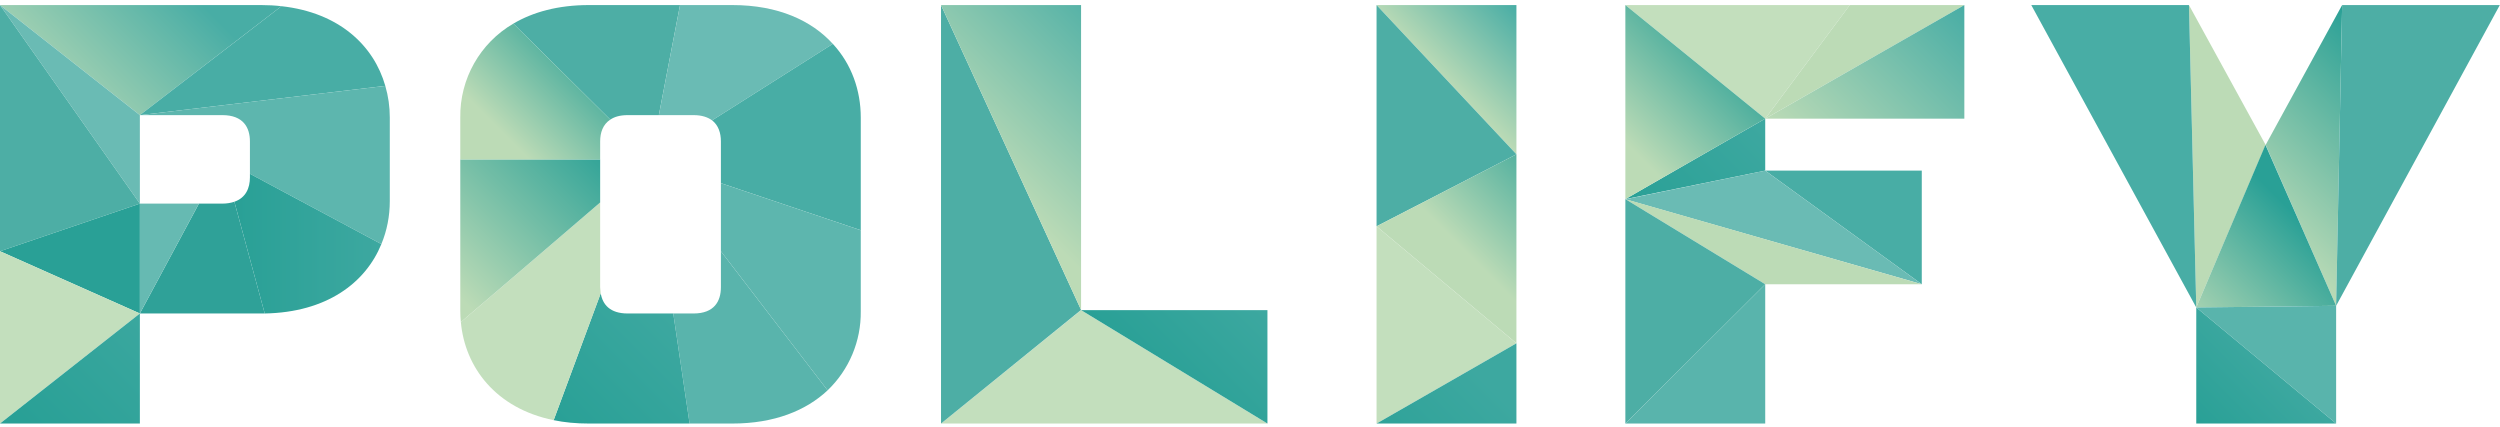
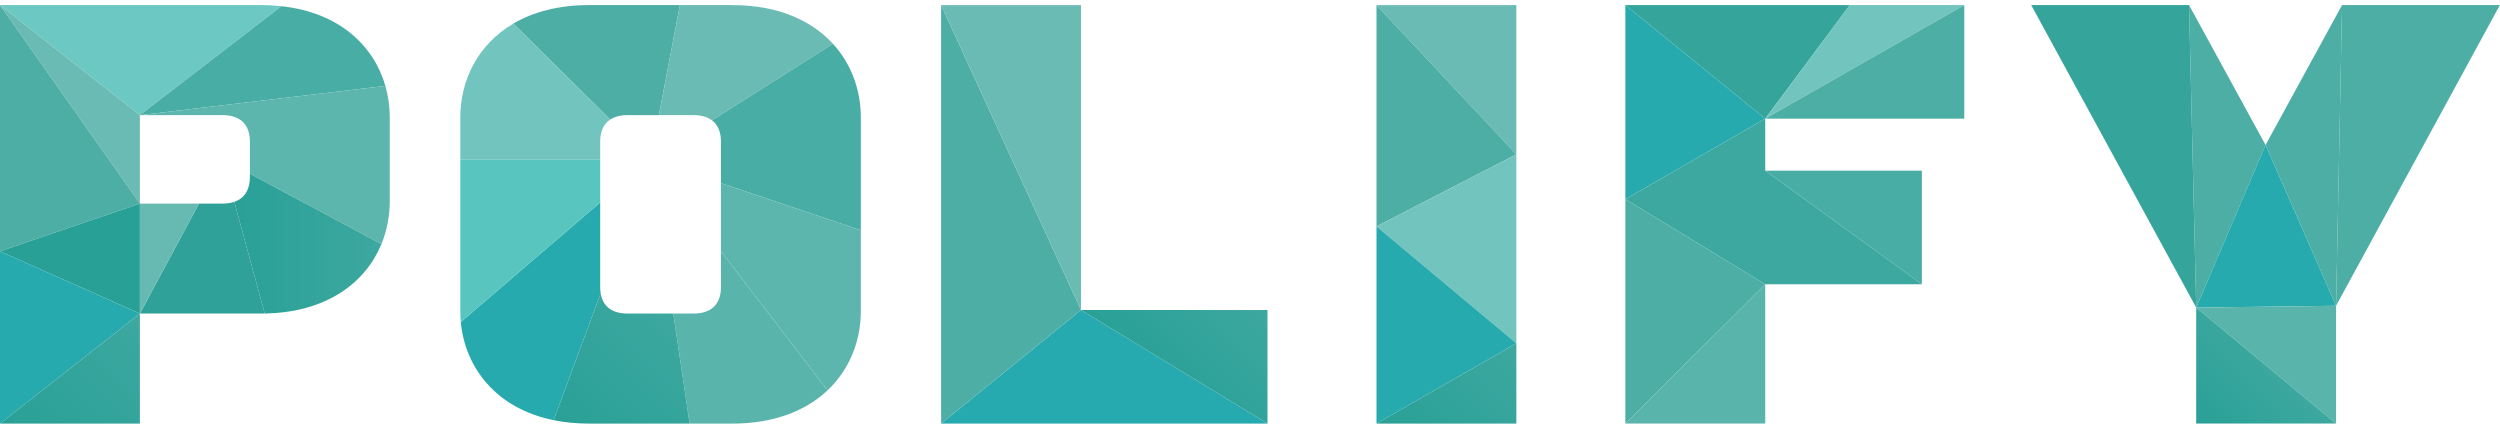
- <svg xmlns="http://www.w3.org/2000/svg" fill-rule="evenodd" stroke-linejoin="round" stroke-miterlimit="2" clip-rule="evenodd" viewBox="0 0 13334 2275">
-   <defs />
-   <path fill="url(#_Linear1)" d="M7342 27l746 796V27h-746z" />
-   <path fill="#4daea5" fill-rule="nonzero" d="M7342 27v1180l746-384-746-796z" />
-   <path fill="url(#_Linear2)" d="M8088 823v1008l-746-624 746-384z" />
-   <path fill="#c3dfbd" fill-rule="nonzero" d="M7342 1207v1052l746-428-746-624z" />
-   <path fill="url(#_Linear3)" d="M8088 1831v428h-746l746-428z" />
-   <path fill="#c3dfbd" fill-rule="nonzero" d="M8669 27l746 606 451-606H8669z" />
-   <path fill="#bcdbb6" fill-rule="nonzero" d="M10477 27L9415 633l451-606h611z" />
-   <path fill="url(#_Linear4)" d="M10477 27v606H9415l1062-606z" />
-   <path fill="url(#_Linear5)" d="M9415 633v277l-746 152 746-429z" />
-   <path fill="url(#_Linear6)" d="M8669 27v1035l746-429-746-606z" />
-   <path fill="#48ada5" fill-rule="nonzero" d="M9415 910l835 606V910h-835z" />
-   <path fill="#6abbb4" fill-rule="nonzero" d="M8669 1063l1581 453-835-606-746 153z" />
-   <path fill="#bcdbb6" fill-rule="nonzero" d="M10250 1516h-835l-746-454 1581 454z" />
-   <path fill="#4daea5" fill-rule="nonzero" d="M9415 1516l-746 743V1062l746 454z" />
-   <path fill="#59b4ac" fill-rule="nonzero" d="M9415 1516v743h-746l746-743z" />
+ <svg xmlns="http://www.w3.org/2000/svg" width="100%" height="100%" viewBox="0 0 13334 2275" version="1.1" xml:space="preserve" style="fill-rule:evenodd;clip-rule:evenodd;stroke-linejoin:round;stroke-miterlimit:2;">
  <g>
-     <path fill="#4daea5" fill-rule="nonzero" d="M3348 614h166l113-587h-486c-164 0-298 37-403 99l517 512c22-15 52-24 93-24z" />
-     <path fill="#6abbb4" fill-rule="nonzero" d="M3906 27h-279l-113 587h185c44 0 76 11 99 28l644-408c-113-124-291-207-536-207z" />
-     <path fill="#48ada5" fill-rule="nonzero" d="M3845 754v223l746 251V627c0-145-49-285-149-393l-644 408c34 26 47 68 47 112z" />
-     <path fill="#5db6ae" fill-rule="nonzero" d="M3845 1340l569 742a574 574 0 00177-422v-432l-746-251v363z" />
-     <path fill="#59b4ac" fill-rule="nonzero" d="M3845 1532c0 74-35 140-146 140h-108l87 587h228c225 0 394-70 508-177l-569-742v192z" />
-     <path fill="url(#_Linear7)" d="M3348 1672c-95 0-134-48-144-108l-251 677c57 12 120 18 188 18h537l-87-587h-243z" />
-     <path fill="#c3dfbd" fill-rule="nonzero" d="M3201 1532v-452l-743 638c22 241 186 460 495 523l251-676-3-33z" />
-     <path fill="url(#_Linear8)" d="M3201 850h-746v810c0 19 1 39 3 58l743-638V850z" />
-     <path fill="url(#_Linear9)" d="M3201 754c0-46 14-90 54-116l-517-512a570 570 0 00-283 501v223h746v-96z" />
-   </g>
-   <g>
-     <path fill="#064f56" fill-rule="nonzero" d="M1333 927l701 375-701-375z" />
-     <path fill="url(#_Linear10)" d="M1501 33c-34-4-70-6-108-6H0l746 587 755-581z" />
-     <path fill="#48ada5" fill-rule="nonzero" d="M1501 33L746 614l1309-156c-61-214-245-391-554-425z" />
-     <path fill="#5db6ae" fill-rule="nonzero" d="M1186 614c112 0 147 67 147 140v173l701 375c30-72 45-150 45-229V627c0-58-8-114-24-169L746 614h440z" />
-     <path fill="url(#_Linear11)" d="M1333 946c0 57-22 109-83 130l162 596c331-6 538-164 622-370l-701-375v19z" />
-     <path fill="#6abbb4" fill-rule="nonzero" d="M746 614L0 27l746 1059V614z" />
-     <path fill="#2fa198" fill-rule="nonzero" d="M1412 1672l-162-596c-18 6-39 10-64 10h-125l-315 586h666z" />
-     <path fill="#66bab2" fill-rule="nonzero" d="M746 1086v586l315-586H746z" />
-     <path fill="#4daea5" fill-rule="nonzero" d="M0 27v1313l746-254L0 27z" />
-     <path fill="#29a096" fill-rule="nonzero" d="M0 1340l746 332v-586L0 1340z" />
-     <path fill="#c3dfbd" fill-rule="nonzero" d="M0 2259l746-587L0 1340v919z" />
-     <path fill="url(#_Linear12)" d="M746 2259v-587L0 2259h746z" />
-   </g>
-   <g>
-     <path fill="#bcdbb6" fill-rule="nonzero" d="M11675 27l409 746-370 867-39-1613z" />
-     <path fill="url(#_Linear13)" d="M12492 27l-32 1604-376-858 408-746z" />
-     <path fill="url(#_Linear14)" d="M11714 1640l746-9-377-858-369 867z" />
-     <path fill="#59b4ac" fill-rule="nonzero" d="M11714 1640l746 619v-628l-746 9z" />
-     <path fill="url(#_Linear15)" d="M11714 1640v619h746l-746-619z" />
-     <path fill="#48ada5" fill-rule="nonzero" d="M11675 27l39 1613-880-1613h841z" />
-     <path fill="#4daea5" fill-rule="nonzero" d="M13333 27l-873 1604 32-1604h841z" />
-   </g>
-   <g>
-     <path fill="#c3dfbd" fill-rule="nonzero" d="M5766 1654l-747 605h1741l-994-605z" />
-     <path fill="url(#_Linear16)" d="M6760 1654v605l-994-605h994z" />
-     <path fill="#4daea5" fill-rule="nonzero" d="M5019 27v2232l747-606L5019 27z" />
-     <path fill="url(#_Linear17)" d="M5766 27v1626L5019 27h747z" />
+     <g>
+       <path d="M8668.97,27.199l746.052,605.778l450.901,-605.778l-1196.95,0Z" style="fill:#35a59c;fill-rule:nonzero;" />
+       <path d="M10476.7,27.199l-1061.72,605.778l450.901,-605.778l610.818,0Z" style="fill:#72c4bf;fill-rule:nonzero;" />
+       <path d="M10476.7,27.199l-0,605.778l-1061.72,-0l1061.72,-605.778Z" style="fill:#4daea5;" />
+       <path d="M8668.97,27.199l0,1035.3l746.052,-429.519l-746.052,-605.778Z" style="fill:#26aaae;" />
+       <path d="M9415.02,910.399l835.4,605.778l-0,-605.778l-835.4,0Z" style="fill:#48ada5;fill-rule:nonzero;" />
+       <path d="M9415.02,632.977l0,277.422l835.4,605.778l-835.4,-0l-746.052,-453.681l746.052,-429.519Z" style="fill:url(#_Linear1);" />
+       <path d="M9415.02,1516.18l-746.052,742.924l0,-1196.61l746.052,453.681Z" style="fill:#4daea5;fill-rule:nonzero;" />
+       <path d="M9415.02,1516.18l0,742.924l-746.052,-0l746.052,-742.924Z" style="fill:#59b4ac;fill-rule:nonzero;" />
+     </g>
+     <g>
+       <path d="M11675.4,27.025l408.139,746.228l-369.899,867.208l-38.24,-1613.44Z" style="fill:#4daea5;fill-rule:nonzero;" />
+       <path d="M12491.7,27.025l-31.981,1603.88l-376.157,-857.648l408.138,-746.228Z" style="fill:#4daea5;" />
+       <path d="M11713.6,1640.46l746.056,-9.56l-376.157,-857.648l-369.899,867.208Z" style="fill:#26aaae;" />
+       <path d="M11713.6,1640.46l746.056,618.64l0,-628.2l-746.056,9.56Z" style="fill:#59b4ac;fill-rule:nonzero;" />
+       <path d="M11713.6,1640.46l0,618.64l746.056,-0l-746.056,-618.64Z" style="fill:url(#_Linear2);" />
+       <path d="M11675.4,27.025l38.24,1613.44l-880.069,-1613.44l841.829,0Z" style="fill:#35a59c;fill-rule:nonzero;" />
+       <path d="M13333.3,27.025l-873.64,1603.88l31.981,-1603.88l841.659,0Z" style="fill:#4daea5;fill-rule:nonzero;" />
+     </g>
+     <g>
+       <path d="M7341.62,27.373l746.052,795.767l-0,-795.767l-746.052,-0Z" style="fill:#6abbb4;" />
+       <path d="M7341.62,27.373l-0,1180.09l746.052,-384.325l-746.052,-795.767Z" style="fill:#4daea5;fill-rule:nonzero;" />
+       <path d="M8087.67,823.14l-0,1008.01l-746.052,-623.681l746.052,-384.325Z" style="fill:#72c4bf;" />
+       <path d="M7341.62,1207.46l-0,1051.81l746.052,-428.129l-746.052,-623.681Z" style="fill:#26aaae;fill-rule:nonzero;" />
+       <path d="M8087.67,1831.15l-0,428.129l-746.052,-0l746.052,-428.129Z" style="fill:url(#_Linear3);" />
+     </g>
+     <g>
+       <path d="M5765.52,1653.5l-746.056,605.778l1740.85,-0l-994.795,-605.778Z" style="fill:#26aaaf;fill-rule:nonzero;" />
+       <path d="M6760.31,1653.5l0,605.778l-994.795,-605.778l994.795,0Z" style="fill:url(#_Linear4);" />
+       <path d="M5019.46,27.373l0,2231.9l746.056,-605.778l-746.056,-1626.12Z" style="fill:#4daea5;fill-rule:nonzero;" />
+       <path d="M5765.52,27.373l0,1626.12l-746.056,-1626.12l746.056,-0Z" style="fill:#6abbb4;" />
+     </g>
+     <g>
+       <path d="M3347.84,614.029l166.366,0l112.326,-586.83l-485.942,0c-163.882,0 -297.935,37.199 -402.787,98.733l516.832,511.738c22.319,-14.775 52.668,-23.641 93.205,-23.641Z" style="fill:#4daea5;fill-rule:nonzero;" />
+       <path d="M3905.79,27.199l-279.265,0l-112.326,586.83l184.341,0c44.238,0 76.308,10.604 99.079,27.812l644.87,-408.312c-113.437,-123.763 -291.989,-206.33 -536.699,-206.33Z" style="fill:#6abbb4;fill-rule:nonzero;" />
+       <path d="M3845.22,754.306l0,222.494l746.105,251.524l-0,-601.605c-0,-144.448 -49.419,-284.724 -148.829,-393.19l-644.87,408.312c34.661,26.248 47.594,68.139 47.594,112.465Z" style="fill:#48ada5;fill-rule:nonzero;" />
+       <path d="M3845.22,1340.44l568.509,741.534c118.582,-111.943 177.596,-264.56 177.596,-422.219l-0,-431.431l-746.105,-251.524l0,363.64Z" style="fill:#5db6ae;fill-rule:nonzero;" />
+       <path d="M3845.22,1532.17c0,73.354 -35.061,140.276 -146.673,140.276l-107.389,0l87.086,586.831l227.553,-0c225.016,-0 393.972,-69.878 507.932,-177.301l-568.509,-741.534l0,191.728Z" style="fill:#59b4ac;fill-rule:nonzero;" />
+       <path d="M3347.84,1672.44c-94.874,0 -134.332,-48.323 -144.048,-107.945l-251.107,676.524c57.622,11.646 120.165,18.252 187.905,18.252l537.654,-0l-87.086,-586.831l-243.318,0Z" style="fill:url(#_Linear5);" />
+       <path d="M3201.16,1532.17l0,-452.464l-743.411,637.934c22.475,241.616 186.478,460.46 494.929,523.385l251.107,-676.524c-1.721,-10.429 -2.625,-21.206 -2.625,-32.331Z" style="fill:#26aaae;fill-rule:nonzero;" />
+       <path d="M3201.16,849.909l-746.088,-0l0,809.846c0,19.468 0.904,38.763 2.677,57.883l743.411,-637.934l0,-229.795Z" style="fill:#58c6bf;" />
+       <path d="M3201.16,754.306c0,-46.759 14.323,-90.737 53.468,-116.636l-516.832,-511.738c-188.946,111.073 -282.724,301.932 -282.724,500.787l0,223.19l746.088,-0l0,-95.603Z" style="fill:#72c4bf;" />
+     </g>
+     <g>
+       <path d="M1332.76,927.087l701.658,374.59l-701.658,-374.59Z" style="fill:#064f56;fill-rule:nonzero;" />
+       <path d="M1501.18,33.11c-34.452,-3.651 -70.294,-5.911 -107.841,-5.911l-1393.34,0l746.089,586.83l755.091,-580.919Z" style="fill:#6cc8c2;" />
+       <path d="M1501.18,33.11l-755.091,580.919l1309.3,-155.92c-61.742,-214.499 -245.719,-391.452 -554.204,-424.999Z" style="fill:#48ada5;fill-rule:nonzero;" />
+       <path d="M1186.09,614.029c111.595,0 146.673,66.923 146.673,140.277l0,172.781l701.658,374.59c29.602,-71.962 44.447,-149.662 44.447,-228.578l-0,-446.38c-0,-57.363 -7.84,-114.203 -23.483,-168.61l-1309.3,155.92l440,0Z" style="fill:#5db6ae;fill-rule:nonzero;" />
+       <path d="M1332.76,945.512c0,57.014 -21.328,109.857 -83.001,130.89l162.108,595.694c331.03,-5.735 537.778,-164.437 622.551,-370.419l-701.658,-374.59l0,18.425Z" style="fill:url(#_Linear6);" />
+       <path d="M746.089,614.029l-746.089,-586.83l746.089,1058.59l-0,-471.759Z" style="fill:#6abbb4;fill-rule:nonzero;" />
+       <path d="M1411.87,1672.1l-162.108,-595.694c-17.765,5.91 -38.711,9.386 -63.672,9.386l-124.736,0l-315.264,586.656l647.25,0c6.276,0 12.342,-0.174 18.53,-0.348Z" style="fill:#2fa198;fill-rule:nonzero;" />
+       <path d="M746.089,1085.79l-0,586.656l315.264,-586.656l-315.264,0Z" style="fill:#66bab2;fill-rule:nonzero;" />
+       <path d="M0,27.199l0,1313.24l746.089,-254.652l-746.089,-1058.59Z" style="fill:#4daea5;fill-rule:nonzero;" />
+       <path d="M0,1340.44l746.089,332.004l-0,-586.656l-746.089,254.652Z" style="fill:#29a096;fill-rule:nonzero;" />
+       <path d="M0,2259.28l746.089,-586.831l-746.089,-332.004l0,918.835Z" style="fill:#26aaae;fill-rule:nonzero;" />
+       <path d="M746.089,2259.28l-0,-586.831l-746.089,586.831l746.089,-0Z" style="fill:url(#_Linear7);" />
+     </g>
  </g>
  <defs>
-     <linearGradient id="_Linear1" x1="0" x2="1" y1="0" y2="0" gradientTransform="rotate(-45 4380 -9078) scale(562.724)" gradientUnits="userSpaceOnUse">
-       <stop offset="0" stop-color="#bcdbb6" />
-       <stop offset="1" stop-color="#48ada5" />
+     <linearGradient id="_Linear1" x1="0" y1="0" x2="1" y2="0" gradientUnits="userSpaceOnUse" gradientTransform="matrix(70.4506,-70.4506,70.4506,70.4506,2770.75,406.271)">
+       <stop offset="0" style="stop-color:#29a096;stop-opacity:1" />
+       <stop offset="1" style="stop-color:#3da8a0;stop-opacity:1" />
    </linearGradient>
-     <linearGradient id="_Linear2" x1="0" x2="1" y1="0" y2="0" gradientTransform="scale(799.241) rotate(-45 7 -11)" gradientUnits="userSpaceOnUse">
-       <stop offset="0" stop-color="#bcdbb6" />
-       <stop offset="1" stop-color="#29a096" />
+     <linearGradient id="_Linear2" x1="0" y1="0" x2="1" y2="0" gradientUnits="userSpaceOnUse" gradientTransform="matrix(373.049,-373.049,373.049,373.049,11745.6,2290.91)">
+       <stop offset="0" style="stop-color:#29a096;stop-opacity:1" />
+       <stop offset="1" style="stop-color:#3da8a0;stop-opacity:1" />
    </linearGradient>
-     <linearGradient id="_Linear3" x1="0" x2="1" y1="0" y2="0" gradientTransform="scale(830.312) rotate(-45 8 -9)" gradientUnits="userSpaceOnUse">
-       <stop offset="0" stop-color="#29a096" />
-       <stop offset="1" stop-color="#3da8a0" />
+     <linearGradient id="_Linear3" x1="0" y1="0" x2="1" y2="0" gradientUnits="userSpaceOnUse" gradientTransform="matrix(587.119,-587.119,587.119,587.119,7528.13,2445.79)">
+       <stop offset="0" style="stop-color:#29a096;stop-opacity:1" />
+       <stop offset="1" style="stop-color:#3da8a0;stop-opacity:1" />
    </linearGradient>
-     <linearGradient id="_Linear4" x1="0" x2="1" y1="0" y2="0" gradientTransform="rotate(-45 5925 -11236) scale(1179.133)" gradientUnits="userSpaceOnUse">
-       <stop offset="0" stop-color="#bcdbb6" />
-       <stop offset="1" stop-color="#48ada5" />
+     <linearGradient id="_Linear4" x1="0" y1="0" x2="1" y2="0" gradientUnits="userSpaceOnUse" gradientTransform="matrix(497.398,-497.398,497.398,497.398,6165.66,2053.64)">
+       <stop offset="0" style="stop-color:#29a096;stop-opacity:1" />
+       <stop offset="1" style="stop-color:#3da8a0;stop-opacity:1" />
    </linearGradient>
-     <linearGradient id="_Linear5" x1="0" x2="1" y1="0" y2="0" gradientTransform="scale(831.287) rotate(-45 7 -12)" gradientUnits="userSpaceOnUse">
-       <stop offset="0" stop-color="#29a096" />
-       <stop offset="1" stop-color="#3da8a0" />
+     <linearGradient id="_Linear5" x1="0" y1="0" x2="1" y2="0" gradientUnits="userSpaceOnUse" gradientTransform="matrix(603.462,-603.462,603.462,603.462,3032.29,2320.63)">
+       <stop offset="0" style="stop-color:#29a096;stop-opacity:1" />
+       <stop offset="1" style="stop-color:#3da8a0;stop-opacity:1" />
    </linearGradient>
-     <linearGradient id="_Linear6" x1="0" x2="1" y1="0" y2="0" gradientTransform="scale(831.287) rotate(-45 6 -12)" gradientUnits="userSpaceOnUse">
-       <stop offset="0" stop-color="#bcdbb6" />
-       <stop offset="1" stop-color="#29a096" />
+     <linearGradient id="_Linear6" x1="0" y1="0" x2="1" y2="0" gradientUnits="userSpaceOnUse" gradientTransform="matrix(784.673,0,0,784.673,1249.74,1299.59)">
+       <stop offset="0" style="stop-color:#29a096;stop-opacity:1" />
+       <stop offset="1" style="stop-color:#3da8a0;stop-opacity:1" />
    </linearGradient>
-     <linearGradient id="_Linear7" x1="0" x2="1" y1="0" y2="0" gradientTransform="rotate(-45 4317 -2500) scale(853.424)" gradientUnits="userSpaceOnUse">
-       <stop offset="0" stop-color="#29a096" />
-       <stop offset="1" stop-color="#3da8a0" />
-     </linearGradient>
-     <linearGradient id="_Linear8" x1="0" x2="1" y1="0" y2="0" gradientTransform="scale(1139.293) rotate(-45 3 -2)" gradientUnits="userSpaceOnUse">
-       <stop offset="0" stop-color="#bcdbb6" />
-       <stop offset="1" stop-color="#29a096" />
-     </linearGradient>
-     <linearGradient id="_Linear9" x1="0" x2="1" y1="0" y2="0" gradientTransform="scale(715.46) rotate(-45 3 -4)" gradientUnits="userSpaceOnUse">
-       <stop offset="0" stop-color="#bcdbb6" />
-       <stop offset="1" stop-color="#29a096" />
-     </linearGradient>
-     <linearGradient id="_Linear10" x1="0" x2="1" y1="0" y2="0" gradientTransform="scale(1057.35) rotate(-45 1 0)" gradientUnits="userSpaceOnUse">
-       <stop offset="0" stop-color="#bcdbb6" />
-       <stop offset="1" stop-color="#48ada5" />
-     </linearGradient>
-     <linearGradient id="_Linear11" x1="0" x2="1" y1="0" y2="0" gradientTransform="translate(1250 1300) scale(784.673)" gradientUnits="userSpaceOnUse">
-       <stop offset="0" stop-color="#29a096" />
-       <stop offset="1" stop-color="#3da8a0" />
-     </linearGradient>
-     <linearGradient id="_Linear12" x1="0" x2="1" y1="0" y2="0" gradientTransform="scale(942.4) rotate(-45 3 1)" gradientUnits="userSpaceOnUse">
-       <stop offset="0" stop-color="#29a096" />
-       <stop offset="1" stop-color="#3da8a0" />
-     </linearGradient>
-     <linearGradient id="_Linear13" x1="0" x2="1" y1="0" y2="0" gradientTransform="rotate(-45 7528 -13947) scale(1156.589)" gradientUnits="userSpaceOnUse">
-       <stop offset="0" stop-color="#bcdbb6" />
-       <stop offset="1" stop-color="#29a096" />
-     </linearGradient>
-     <linearGradient id="_Linear14" x1="0" x2="1" y1="0" y2="0" gradientTransform="scale(874.78) rotate(-45 9 -15)" gradientUnits="userSpaceOnUse">
-       <stop offset="0" stop-color="#bcdbb6" />
-       <stop offset="1" stop-color="#29a096" />
-     </linearGradient>
-     <linearGradient id="_Linear15" x1="0" x2="1" y1="0" y2="0" gradientTransform="rotate(-45 8638 -13033) scale(527.571)" gradientUnits="userSpaceOnUse">
-       <stop offset="0" stop-color="#29a096" />
-       <stop offset="1" stop-color="#3da8a0" />
-     </linearGradient>
-     <linearGradient id="_Linear16" x1="0" x2="1" y1="0" y2="0" gradientTransform="rotate(-45 5562 -6416) scale(703.427)" gradientUnits="userSpaceOnUse">
-       <stop offset="0" stop-color="#29a096" />
-       <stop offset="1" stop-color="#3da8a0" />
-     </linearGradient>
-     <linearGradient id="_Linear17" x1="0" x2="1" y1="0" y2="0" gradientTransform="scale(1149.824) rotate(-45 3 -5)" gradientUnits="userSpaceOnUse">
-       <stop offset="0" stop-color="#bcdbb6" />
-       <stop offset="1" stop-color="#48ada5" />
+     <linearGradient id="_Linear7" x1="0" y1="0" x2="1" y2="0" gradientUnits="userSpaceOnUse" gradientTransform="matrix(666.377,-666.377,666.377,666.377,186.531,2445.79)">
+       <stop offset="0" style="stop-color:#29a096;stop-opacity:1" />
+       <stop offset="1" style="stop-color:#3da8a0;stop-opacity:1" />
    </linearGradient>
  </defs>
</svg>
